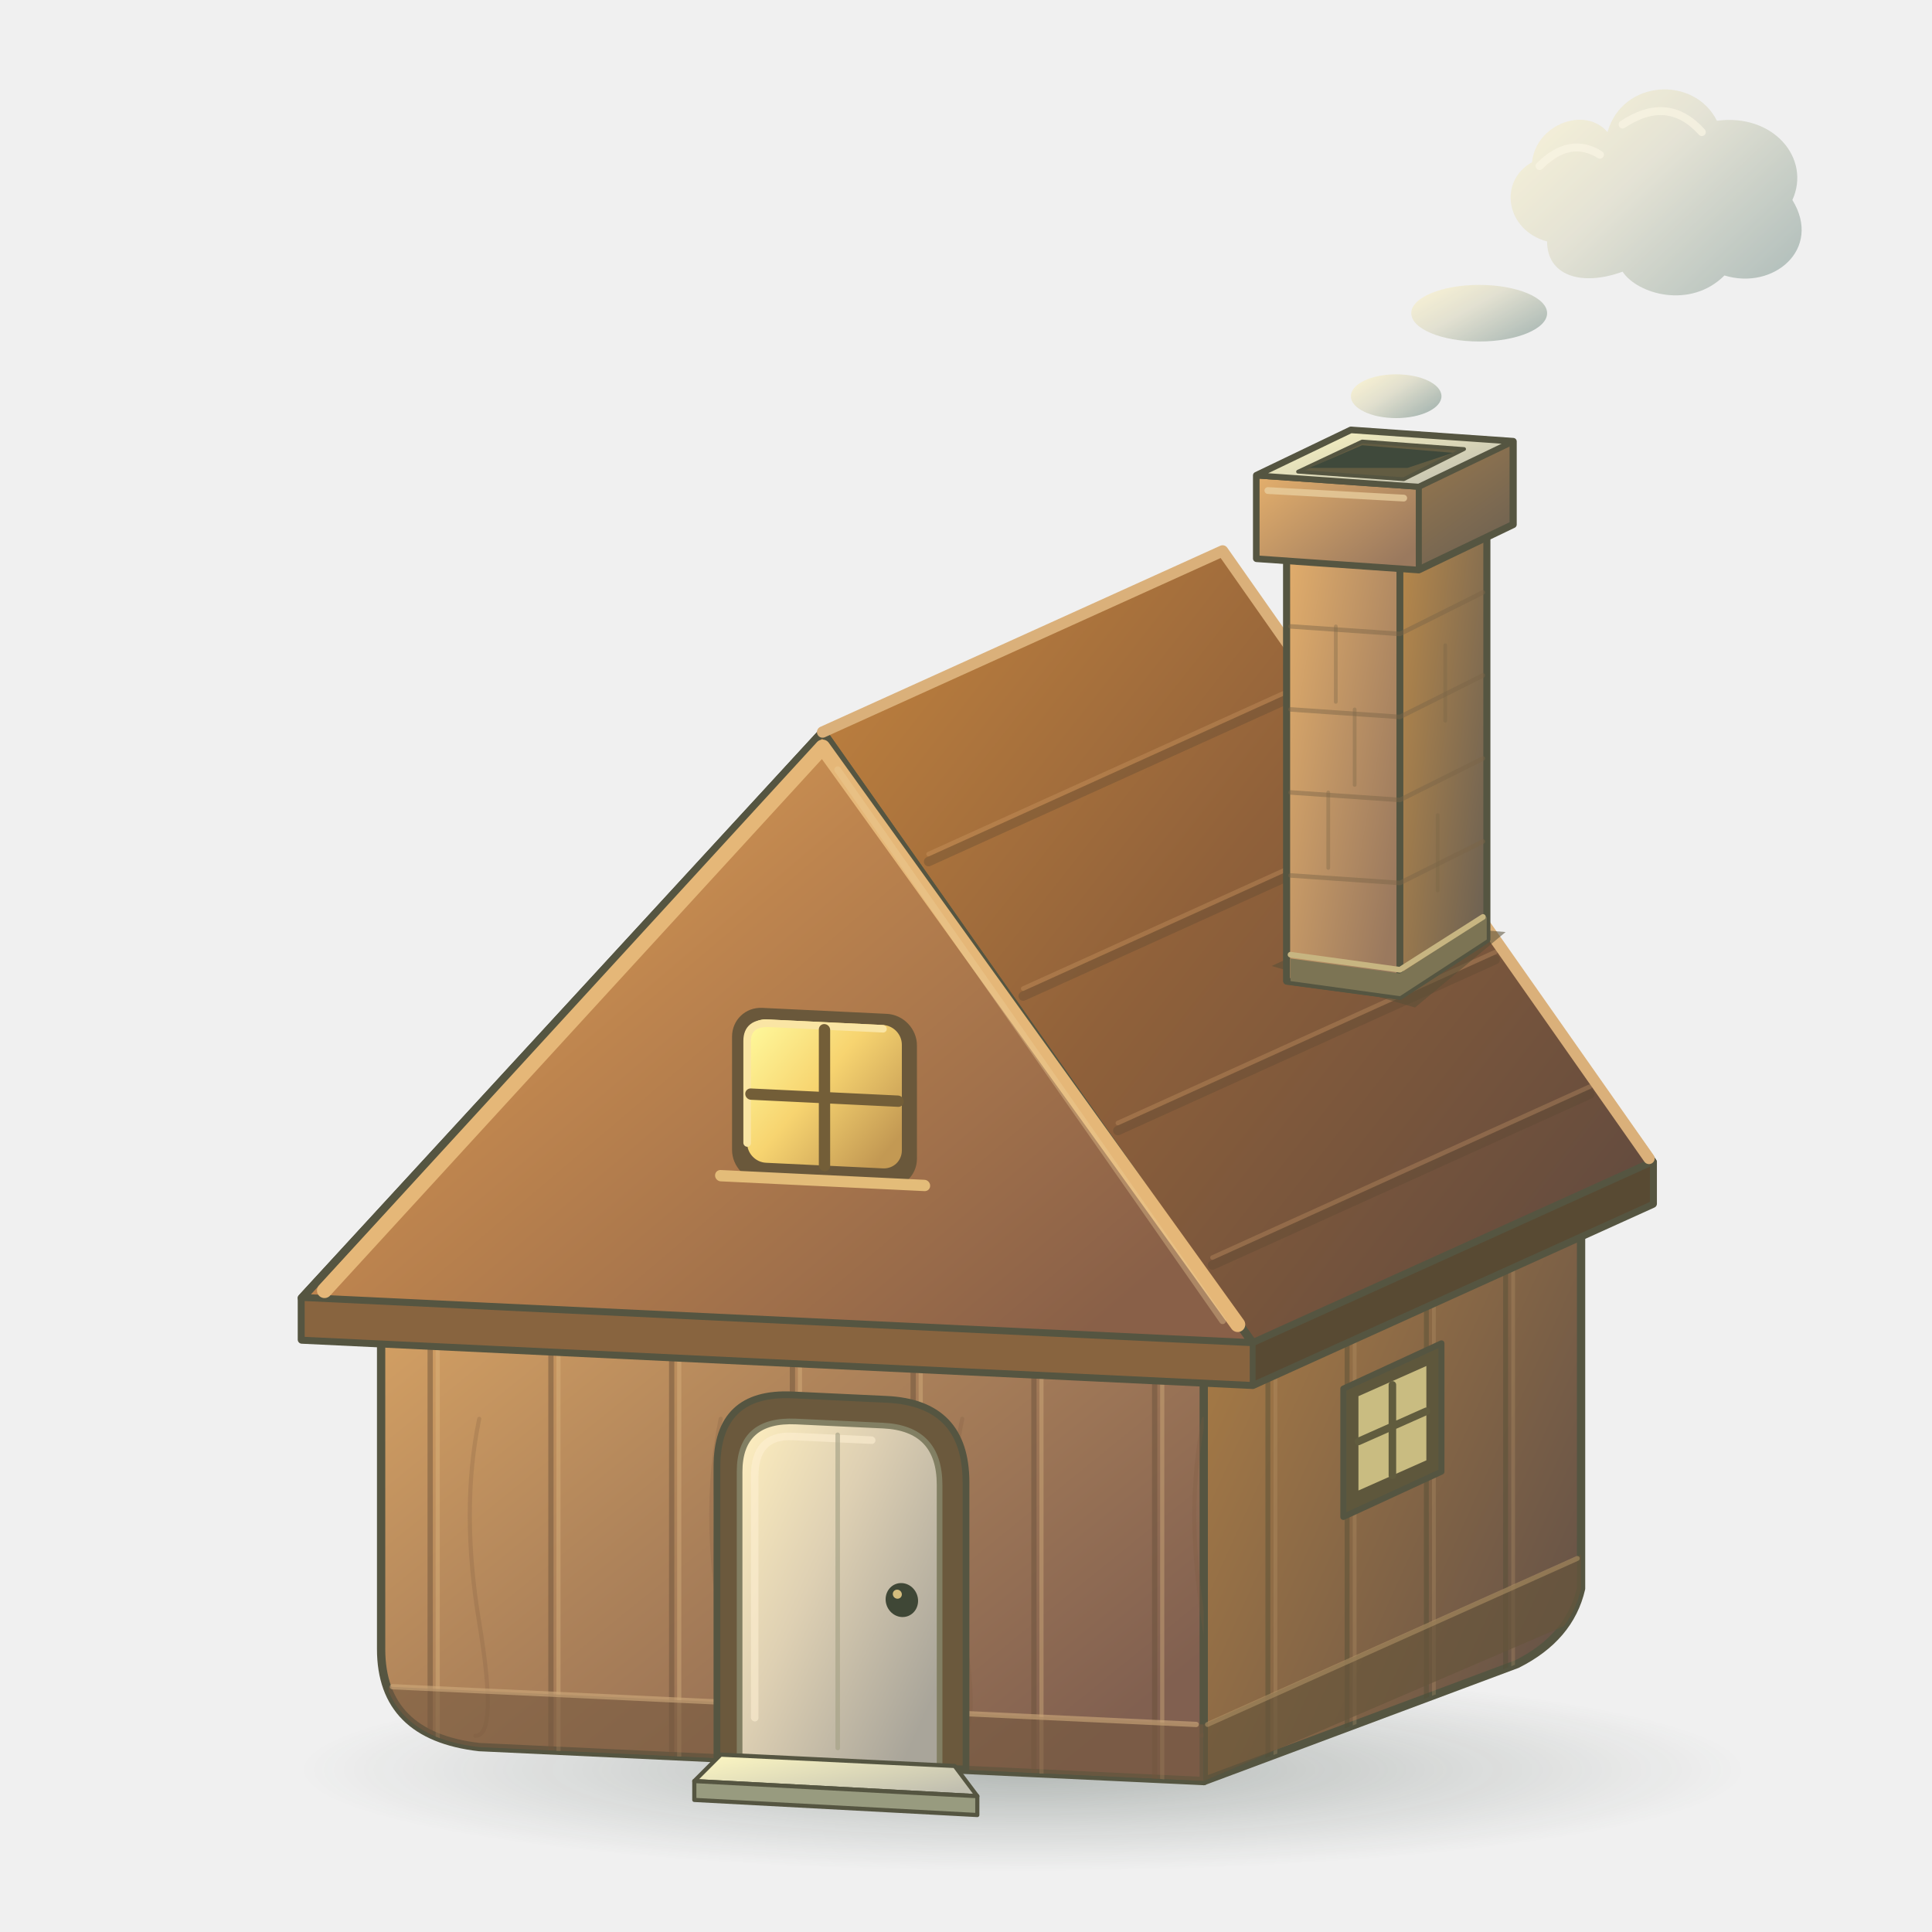
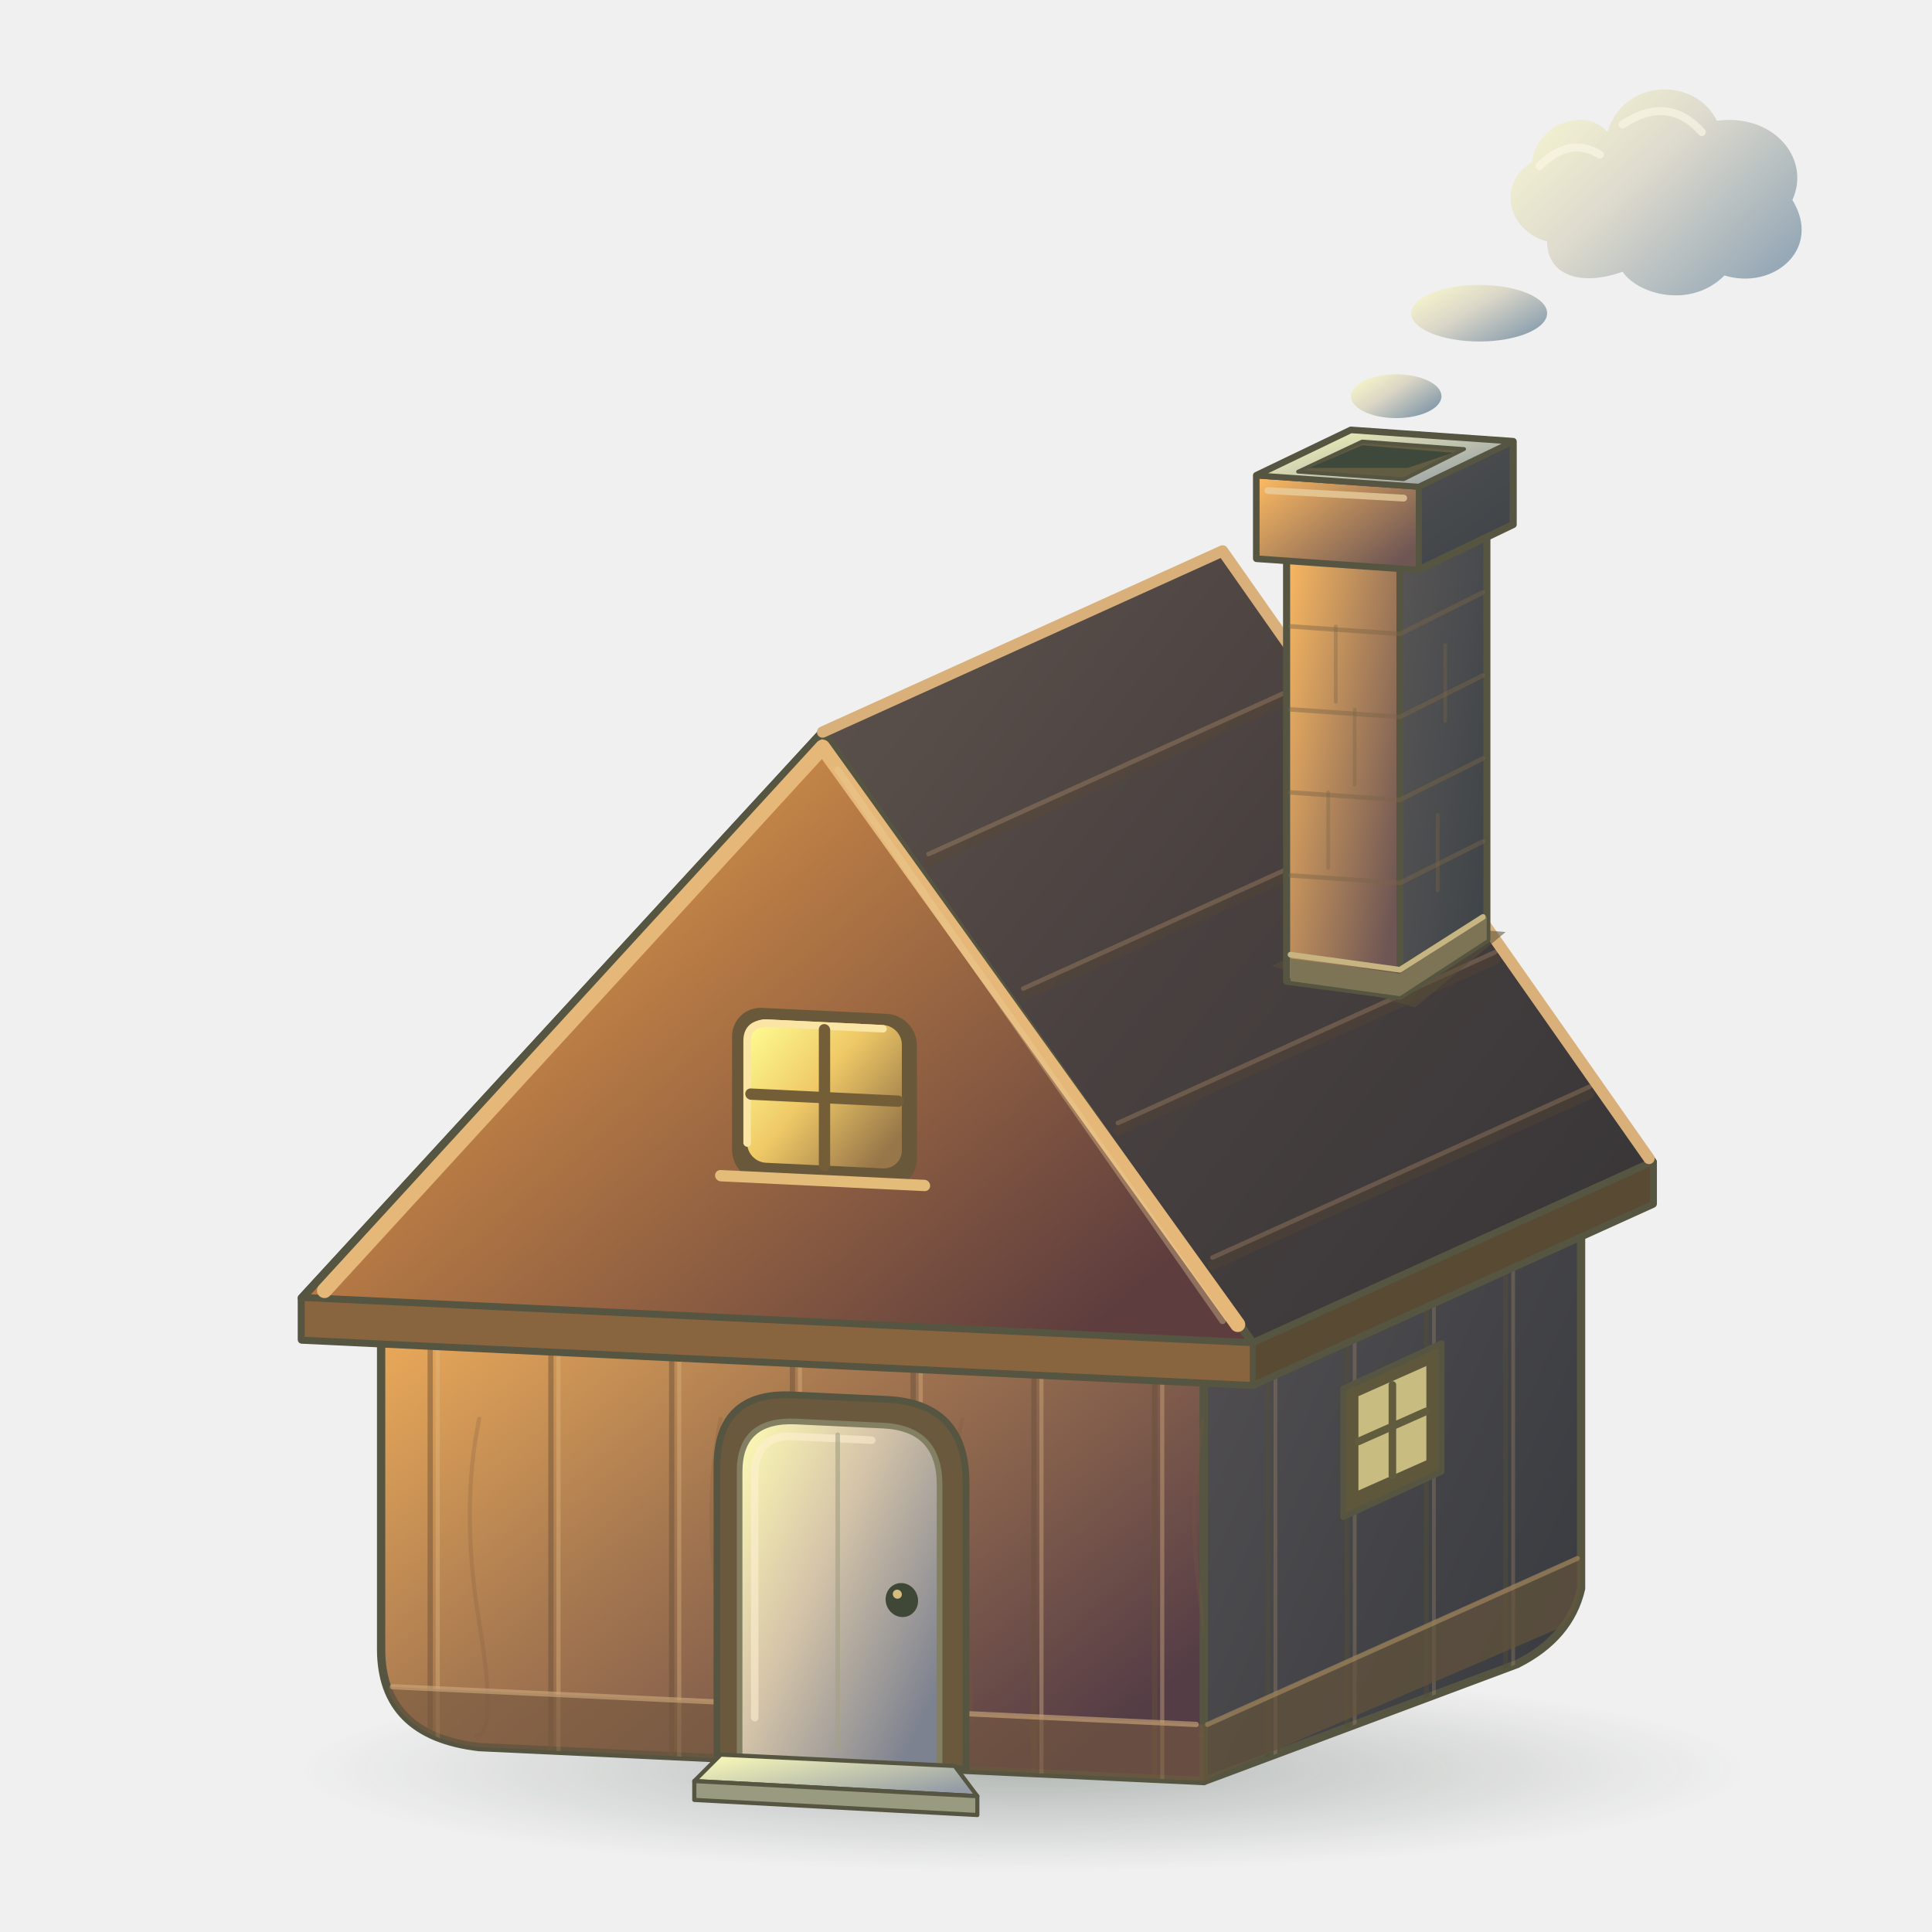
<svg xmlns="http://www.w3.org/2000/svg" width="512" height="512" viewBox="0 0 512 512" role="img" aria-labelledby="farm-title farm-desc">
  <defs>
    <radialGradient id="farm-paint-ground-shadow" cx="50%" cy="50%" r="50%">
      <stop offset="0%" stop-color="#26372d" stop-opacity="0.3" />
      <stop offset="58%" stop-color="#26372d" stop-opacity="0.12" />
      <stop offset="100%" stop-color="#26372d" stop-opacity="0" />
    </radialGradient>
    <linearGradient id="farm-paint-stone-front" x1="0%" y1="0%" x2="100%" y2="75%">
-       <stop offset="0%" stop-color="#ffefbf" stop-opacity="1" />
-       <stop offset="45%" stop-color="#ded0b3" stop-opacity="1" />
-       <stop offset="100%" stop-color="#a9a59a" stop-opacity="1" />
+       <stop offset="0%" stop-color="#fffcb5" stop-opacity="1" />
+       <stop offset="45%" stop-color="#d6c5a9" stop-opacity="1" />
+       <stop offset="100%" stop-color="#7d8290" stop-opacity="1" />
    </linearGradient>
    <linearGradient id="farm-paint-stone-side" x1="0%" y1="0%" x2="100%" y2="75%">
-       <stop offset="0%" stop-color="#cdbd8b" stop-opacity="1" />
-       <stop offset="100%" stop-color="#7b8479" stop-opacity="1" />
+       <stop offset="0%" stop-color="#62768a" stop-opacity="1" />
+       <stop offset="100%" stop-color="#455a69" stop-opacity="1" />
    </linearGradient>
    <linearGradient id="farm-paint-stone-top" x1="0%" y1="0%" x2="100%" y2="75%">
-       <stop offset="0%" stop-color="#fff9c3" stop-opacity="1" />
-       <stop offset="100%" stop-color="#c1bfb0" stop-opacity="1" />
+       <stop offset="0%" stop-color="#ffffb9" stop-opacity="1" />
+       <stop offset="100%" stop-color="#959ca6" stop-opacity="1" />
    </linearGradient>
    <linearGradient id="farm-paint-roof-front" x1="0%" y1="0%" x2="100%" y2="75%">
-       <stop offset="0%" stop-color="#e9ac5c" stop-opacity="1" />
-       <stop offset="45%" stop-color="#bd844e" stop-opacity="1" />
-       <stop offset="100%" stop-color="#896048" stop-opacity="1" />
+       <stop offset="0%" stop-color="#ffb952" stop-opacity="1" />
+       <stop offset="45%" stop-color="#b57944" stop-opacity="1" />
+       <stop offset="100%" stop-color="#5d3d3e" stop-opacity="1" />
    </linearGradient>
    <linearGradient id="farm-paint-roof-side" x1="0%" y1="0%" x2="100%" y2="75%">
-       <stop offset="0%" stop-color="#c5853f" stop-opacity="1" />
-       <stop offset="50%" stop-color="#90613a" stop-opacity="1" />
-       <stop offset="100%" stop-color="#654c3e" stop-opacity="1" />
+       <stop offset="0%" stop-color="#5e534d" stop-opacity="1" />
+       <stop offset="50%" stop-color="#494140" stop-opacity="1" />
+       <stop offset="100%" stop-color="#3a3739" stop-opacity="1" />
    </linearGradient>
    <linearGradient id="farm-paint-door" x1="0%" y1="0%" x2="100%" y2="75%">
-       <stop offset="0%" stop-color="#d09851" stop-opacity="1" />
-       <stop offset="50%" stop-color="#9b6f43" stop-opacity="1" />
-       <stop offset="100%" stop-color="#5d453a" stop-opacity="1" />
+       <stop offset="0%" stop-color="#eca547" stop-opacity="1" />
+       <stop offset="50%" stop-color="#936439" stop-opacity="1" />
+       <stop offset="100%" stop-color="#312230" stop-opacity="1" />
    </linearGradient>
    <linearGradient id="farm-paint-clock-rim" x1="0%" y1="0%" x2="100%" y2="75%">
-       <stop offset="0%" stop-color="#ffe28f" stop-opacity="1" />
-       <stop offset="50%" stop-color="#c8ab70" stop-opacity="1" />
-       <stop offset="100%" stop-color="#837a60" stop-opacity="1" />
+       <stop offset="0%" stop-color="#ffef85" stop-opacity="1" />
+       <stop offset="50%" stop-color="#c0a066" stop-opacity="1" />
+       <stop offset="100%" stop-color="#575756" stop-opacity="1" />
    </linearGradient>
    <radialGradient id="farm-paint-clock-face" cx="32%" cy="23%" r="80%">
-       <stop offset="0%" stop-color="#ffffdb" stop-opacity="1" />
-       <stop offset="65%" stop-color="#fbe9c3" stop-opacity="1" />
-       <stop offset="100%" stop-color="#cebfa6" stop-opacity="1" />
+       <stop offset="0%" stop-color="#ffffd1" stop-opacity="1" />
+       <stop offset="65%" stop-color="#f3deb9" stop-opacity="1" />
+       <stop offset="100%" stop-color="#a29c9c" stop-opacity="1" />
    </radialGradient>
    <linearGradient id="farm-paint-window" x1="0%" y1="0%" x2="100%" y2="75%">
-       <stop offset="0%" stop-color="#fffb9e" stop-opacity="1" />
-       <stop offset="50%" stop-color="#f7d470" stop-opacity="1" />
-       <stop offset="100%" stop-color="#c39953" stop-opacity="1" />
+       <stop offset="0%" stop-color="#ffff94" stop-opacity="1" />
+       <stop offset="50%" stop-color="#efc966" stop-opacity="1" />
+       <stop offset="100%" stop-color="#977649" stop-opacity="1" />
    </linearGradient>
    <linearGradient id="farm-paint-timber-front" x1="0%" y1="0%" x2="100%" y2="75%">
-       <stop offset="0%" stop-color="#d6a264" />
-       <stop offset="45%" stop-color="#ae835a" />
-       <stop offset="100%" stop-color="#816050" />
+       <stop offset="0%" stop-color="#f2af5a" />
+       <stop offset="45%" stop-color="#a67850" />
+       <stop offset="100%" stop-color="#553d46" />
    </linearGradient>
    <linearGradient id="farm-paint-timber-side" x1="0%" y1="0%" x2="100%" y2="75%">
-       <stop offset="0%" stop-color="#b08045" />
-       <stop offset="100%" stop-color="#665347" />
+       <stop offset="0%" stop-color="#535052" />
+       <stop offset="100%" stop-color="#3a3c41" />
    </linearGradient>
    <linearGradient id="farm-paint-chimney-front" x1="0%" y1="0%" x2="100%" y2="75%">
-       <stop offset="0%" stop-color="#e4af6c" />
-       <stop offset="100%" stop-color="#9a795e" />
+       <stop offset="0%" stop-color="#ffbc62" />
+       <stop offset="100%" stop-color="#6e5654" />
    </linearGradient>
    <linearGradient id="farm-paint-chimney-side" x1="0%" y1="0%" x2="100%" y2="75%">
-       <stop offset="0%" stop-color="#bb8a4a" />
-       <stop offset="100%" stop-color="#706352" />
+       <stop offset="0%" stop-color="#595656" />
+       <stop offset="100%" stop-color="#404549" />
    </linearGradient>
    <linearGradient id="farm-paint-smoke" x1="0%" y1="0%" x2="100%" y2="75%">
-       <stop offset="0%" stop-color="#fff6d0" />
-       <stop offset="48%" stop-color="#dfddca" />
-       <stop offset="100%" stop-color="#a0b0aa" />
+       <stop offset="0%" stop-color="#ffffc6" />
+       <stop offset="48%" stop-color="#d7d2c0" />
+       <stop offset="100%" stop-color="#748da0" />
    </linearGradient>
    <clipPath id="farm-clip-front-planks">
      <path d="M101 341 L319 352 L319 472 L127 463 Q101 460 101 437 Z" fill="white" />
    </clipPath>
    <clipPath id="farm-clip-side-planks">
      <path d="M319 352 L419 307 L419 421 Q416 434 402 441 L319 472 Z" fill="white" />
    </clipPath>
    <clipPath id="farm-clip-roof">
      <path d="M218 194 L324 146 L438 308 L332 356 Z" fill="white" />
    </clipPath>
  </defs>
  <g id="farm-ground-shadow">
    <ellipse cx="271" cy="469" rx="191" ry="27" fill="url(#farm-paint-ground-shadow)" />
  </g>
  <g id="farm-walls">
    <path d="M101 341 L319 352 L419 307 L419 421 Q416 434 402 441 L319 472 L127 463 Q101 460 101 437 Z" fill="url(#farm-paint-timber-side)" />
    <path d="M319 352 L419 307 L419 421 Q416 434 402 441 L319 472 Z" fill="url(#farm-paint-timber-side)" stroke="#555541" stroke-width="2.2" stroke-linejoin="round" stroke-linecap="round" />
    <path d="M101 341 L319 352 L319 472 L127 463 Q101 460 101 437 Z" fill="url(#farm-paint-timber-front)" stroke="#555541" stroke-width="2.2" stroke-linejoin="round" stroke-linecap="round" />
  </g>
  <g id="farm-front-planks" clip-path="url(#farm-clip-front-planks)">
    <path d="M114 345 V478" fill="none" opacity=".46" stroke="#664e38" stroke-width="1.4" stroke-linejoin="round" stroke-linecap="round" />
    <path d="M116 348 V476" fill="none" opacity=".36" stroke="#e1bc86" stroke-width="1.1" stroke-linejoin="round" stroke-linecap="round" />
    <path d="M127 376 Q122 400 127 430 T126 460" fill="none" opacity=".23" stroke="#795a3f" stroke-width="1.1" stroke-linejoin="round" stroke-linecap="round" />
    <path d="M146 345 V478" fill="none" opacity=".46" stroke="#664e38" stroke-width="1.4" stroke-linejoin="round" stroke-linecap="round" />
    <path d="M148 348 V476" fill="none" opacity=".36" stroke="#e1bc86" stroke-width="1.1" stroke-linejoin="round" stroke-linecap="round" />
    <path d="M178 345 V478" fill="none" opacity=".46" stroke="#664e38" stroke-width="1.4" stroke-linejoin="round" stroke-linecap="round" />
    <path d="M180 348 V476" fill="none" opacity=".36" stroke="#e1bc86" stroke-width="1.1" stroke-linejoin="round" stroke-linecap="round" />
    <path d="M191 376 Q186 400 191 430 T190 460" fill="none" opacity=".23" stroke="#795a3f" stroke-width="1.1" stroke-linejoin="round" stroke-linecap="round" />
    <path d="M210 345 V478" fill="none" opacity=".46" stroke="#664e38" stroke-width="1.4" stroke-linejoin="round" stroke-linecap="round" />
    <path d="M212 348 V476" fill="none" opacity=".36" stroke="#e1bc86" stroke-width="1.1" stroke-linejoin="round" stroke-linecap="round" />
    <path d="M242 345 V478" fill="none" opacity=".46" stroke="#664e38" stroke-width="1.4" stroke-linejoin="round" stroke-linecap="round" />
    <path d="M244 348 V476" fill="none" opacity=".36" stroke="#e1bc86" stroke-width="1.1" stroke-linejoin="round" stroke-linecap="round" />
    <path d="M255 376 Q250 400 255 430 T254 460" fill="none" opacity=".23" stroke="#795a3f" stroke-width="1.1" stroke-linejoin="round" stroke-linecap="round" />
    <path d="M274 345 V478" fill="none" opacity=".46" stroke="#664e38" stroke-width="1.4" stroke-linejoin="round" stroke-linecap="round" />
    <path d="M276 348 V476" fill="none" opacity=".36" stroke="#e1bc86" stroke-width="1.1" stroke-linejoin="round" stroke-linecap="round" />
    <path d="M306 345 V478" fill="none" opacity=".46" stroke="#664e38" stroke-width="1.4" stroke-linejoin="round" stroke-linecap="round" />
    <path d="M308 348 V476" fill="none" opacity=".36" stroke="#e1bc86" stroke-width="1.1" stroke-linejoin="round" stroke-linecap="round" />
    <path d="M319 376 Q314 400 319 430 T318 460" fill="none" opacity=".23" stroke="#795a3f" stroke-width="1.1" stroke-linejoin="round" stroke-linecap="round" />
    <path d="M103 447 L319 457 L319 472 L125 463 Q106 460 103 451 Z" fill="#75583f" opacity=".6" />
    <path d="M104 447 L317 457" fill="none" opacity=".6" stroke="#ceaa7b" stroke-width="1.4" stroke-linejoin="round" stroke-linecap="round" />
  </g>
  <g id="farm-side-planks" clip-path="url(#farm-clip-side-planks)">
    <path d="M336 307 V478" fill="none" opacity=".45" stroke="#514e36" stroke-width="1.3" stroke-linejoin="round" stroke-linecap="round" />
    <path d="M338 307 V478" fill="none" opacity=".25" stroke="#c3a173" stroke-width="1" stroke-linejoin="round" stroke-linecap="round" />
    <path d="M357 307 V478" fill="none" opacity=".45" stroke="#514e36" stroke-width="1.3" stroke-linejoin="round" stroke-linecap="round" />
    <path d="M359 307 V478" fill="none" opacity=".25" stroke="#c3a173" stroke-width="1" stroke-linejoin="round" stroke-linecap="round" />
    <path d="M378 307 V478" fill="none" opacity=".45" stroke="#514e36" stroke-width="1.3" stroke-linejoin="round" stroke-linecap="round" />
    <path d="M380 307 V478" fill="none" opacity=".25" stroke="#c3a173" stroke-width="1" stroke-linejoin="round" stroke-linecap="round" />
    <path d="M399 307 V478" fill="none" opacity=".45" stroke="#514e36" stroke-width="1.3" stroke-linejoin="round" stroke-linecap="round" />
    <path d="M401 307 V478" fill="none" opacity=".25" stroke="#c3a173" stroke-width="1" stroke-linejoin="round" stroke-linecap="round" />
    <path d="M319 457 L419 412 L419 429 L319 472 Z" fill="#65543b" opacity=".65" />
    <path d="M320 457 L418 413" fill="none" opacity=".5" stroke="#b99969" stroke-width="1.3" stroke-linejoin="round" stroke-linecap="round" />
  </g>
  <g id="farm-roof">
    <path d="M80 344 L218 194 L324 146 L438 308 L438 319 L332 367 L80 355 Z" fill="#6a553a" stroke="#555541" stroke-width="2.2" stroke-linejoin="round" stroke-linecap="round" />
    <path d="M218 194 L324 146 L438 308 L332 356 Z" fill="url(#farm-paint-roof-side)" stroke="#555541" stroke-width="2.2" stroke-linejoin="round" stroke-linecap="round" />
    <path d="M80 344 L218 194 L332 356 Z" fill="url(#farm-paint-roof-front)" stroke="#555541" stroke-width="2.2" stroke-linejoin="round" stroke-linecap="round" />
    <path d="M80 344 L332 356 L332 367 L80 355 Z" fill="#88643f" stroke="#555541" stroke-width="1.5" stroke-linejoin="round" stroke-linecap="round" />
    <path d="M332 356 L438 308 L438 319 L332 367 Z" fill="#584a33" stroke="#555541" stroke-width="1.5" stroke-linejoin="round" stroke-linecap="round" />
    <path d="M86 342 L218 198 L328 351" fill="none" stroke="#e5b778" stroke-width="4" stroke-linejoin="round" stroke-linecap="round" />
    <path d="M218 194 L324 146 L437 307" fill="none" stroke="#dab07a" stroke-width="3" stroke-linejoin="round" stroke-linecap="round" />
    <path d="M222 204 L324 350" fill="none" opacity=".35" stroke="#eed19a" stroke-width="1.8" stroke-linejoin="round" stroke-linecap="round" />
  </g>
  <g id="farm-roof-courses" clip-path="url(#farm-clip-roof)">
    <path d="M246.08 228.34 l100 -45.3" fill="none" opacity=".33" stroke="#594630" stroke-width="2.5" stroke-linejoin="round" stroke-linecap="round" />
    <path d="M246.08 226.34 l100 -45.3" fill="none" opacity=".25" stroke="#dfad72" stroke-width="1.2" stroke-linejoin="round" stroke-linecap="round" />
    <path d="M271.16 263.98 l100 -45.3" fill="none" opacity=".33" stroke="#594630" stroke-width="2.5" stroke-linejoin="round" stroke-linecap="round" />
    <path d="M271.16 261.98 l100 -45.3" fill="none" opacity=".25" stroke="#dfad72" stroke-width="1.2" stroke-linejoin="round" stroke-linecap="round" />
    <path d="M296.24 299.62 l100 -45.3" fill="none" opacity=".33" stroke="#594630" stroke-width="2.5" stroke-linejoin="round" stroke-linecap="round" />
    <path d="M296.24 297.62 l100 -45.3" fill="none" opacity=".25" stroke="#dfad72" stroke-width="1.2" stroke-linejoin="round" stroke-linecap="round" />
    <path d="M321.32 335.26 l100 -45.3" fill="none" opacity=".33" stroke="#594630" stroke-width="2.5" stroke-linejoin="round" stroke-linecap="round" />
    <path d="M321.32 333.26 l100 -45.3" fill="none" opacity=".25" stroke="#dfad72" stroke-width="1.2" stroke-linejoin="round" stroke-linecap="round" />
  </g>
  <g id="farm-chimney">
    <path d="M337 256 L363 244 L399 247 L375 267 Z" fill="#574e37" opacity=".55" />
    <path d="M341 260 L341 139 L371 141 L394 130 L394 249 L371 264 Z" fill="url(#farm-paint-chimney-side)" stroke="#555541" stroke-width="1.9" stroke-linejoin="round" stroke-linecap="round" />
    <path d="M341 139 L371 141 L371 264 L341 260 Z" fill="url(#farm-paint-chimney-front)" stroke="#555541" stroke-width="1.8" stroke-linejoin="round" stroke-linecap="round" />
    <path d="M371 141 L394 130 L394 249 L371 264 Z" fill="url(#farm-paint-chimney-side)" stroke="#555541" stroke-width="1.8" stroke-linejoin="round" stroke-linecap="round" />
    <path d="M342 254 L371 258 L394 243 L394 249 L371 264 L342 260 Z" fill="#7c7454" />
    <path d="M342 253 L371 257 L393 243" fill="none" stroke="#c7b581" stroke-width="1.5" stroke-linejoin="round" stroke-linecap="round" />
    <path d="M342 166 L371 168 L393 157" fill="none" opacity=".45" stroke="#796446" stroke-width="1.2" stroke-linejoin="round" stroke-linecap="round" />
    <path d="M342 188 L371 190 L393 179" fill="none" opacity=".45" stroke="#796446" stroke-width="1.2" stroke-linejoin="round" stroke-linecap="round" />
    <path d="M342 210 L371 212 L393 201" fill="none" opacity=".45" stroke="#796446" stroke-width="1.2" stroke-linejoin="round" stroke-linecap="round" />
    <path d="M342 232 L371 234 L393 223" fill="none" opacity=".45" stroke="#796446" stroke-width="1.2" stroke-linejoin="round" stroke-linecap="round" />
    <path d="M354 166 v20" fill="none" opacity=".35" stroke="#796446" stroke-width="1" stroke-linejoin="round" stroke-linecap="round" />
    <path d="M359 188 v20" fill="none" opacity=".35" stroke="#796446" stroke-width="1" stroke-linejoin="round" stroke-linecap="round" />
    <path d="M352 210 v20" fill="none" opacity=".35" stroke="#796446" stroke-width="1" stroke-linejoin="round" stroke-linecap="round" />
    <path d="M383 171 v20" fill="none" opacity=".35" stroke="#796446" stroke-width="1" stroke-linejoin="round" stroke-linecap="round" />
    <path d="M381 216 v20" fill="none" opacity=".35" stroke="#796446" stroke-width="1" stroke-linejoin="round" stroke-linecap="round" />
    <path d="M333 126 L358 114 L401 117 L401 139 L376 151 L333 148 Z" fill="url(#farm-paint-chimney-side)" stroke="#555541" stroke-width="1.9" stroke-linejoin="round" stroke-linecap="round" />
    <path d="M333 126 L376 129 L376 151 L333 148 Z" fill="url(#farm-paint-chimney-front)" stroke="#555541" stroke-width="1.6" stroke-linejoin="round" stroke-linecap="round" />
    <path d="M333 126 L358 114 L401 117 L376 129 Z" fill="url(#farm-paint-stone-top)" stroke="#555541" stroke-width="1.6" stroke-linejoin="round" stroke-linecap="round" />
    <path d="M344 125 L361 117 L388 119 L372 127 Z" fill="#625c42" stroke="#555541" stroke-width="1" stroke-linejoin="round" stroke-linecap="round" />
    <path d="M347 124 L361 118 L385 120 L373 124 Z" fill="#3f493b" />
    <path d="M336 130 L372 132" fill="none" opacity=".75" stroke="#ead0a0" stroke-width="1.8" stroke-linejoin="round" stroke-linecap="round" />
  </g>
  <g id="farm-smoke">
    <ellipse cx="370" cy="105" rx="12" ry="5.8" fill="url(#farm-paint-smoke)" opacity=".9" />
    <ellipse cx="392" cy="83" rx="18" ry="7.5" fill="url(#farm-paint-smoke)" opacity=".82" />
    <path d="M410 64 C399 61 397 48 406 43 C407 33 420 28 426 35 C430 21 449 20 455 32 C470 30 480 42 475 53 C483 66 470 77 457 73 C448 82 434 78 430 72 C419 76 410 73 410 64 Z" fill="url(#farm-paint-smoke)" opacity=".72" />
    <path d="M408 44 Q416 36 424 41 M430 33 Q442 25 451 35" fill="none" opacity=".7" stroke="#faf5e4" stroke-width="2.1" stroke-linejoin="round" stroke-linecap="round" />
  </g>
  <g id="farm-gable-window" transform="matrix(1 .048 0 1 0 -10.6)">
    <rect x="194" y="268" width="49" height="46" rx="8" fill="#6a583b" />
    <rect x="198" y="271" width="41" height="38" rx="5" fill="url(#farm-paint-window)" />
    <path d="M198 304 V277 Q198 272 204 272 H234" fill="none" stroke="#fae5a4" stroke-width="2" stroke-linejoin="round" stroke-linecap="round" />
    <path d="M218.5 273 V309 M199 291 H238" fill="none" stroke="#735e38" stroke-width="3" stroke-linejoin="round" stroke-linecap="round" />
    <path d="M191 313 H245" fill="none" stroke="#e3bc79" stroke-width="3" stroke-linejoin="round" stroke-linecap="round" />
  </g>
  <g id="farm-entrance" transform="matrix(1 .047 0 1 0 -10.2)">
    <path d="M190 467 V390 Q190 370 210 370 H235 Q256 370 256 391 V467 Z" fill="#6b593d" stroke="#555541" stroke-width="1.8" stroke-linejoin="round" stroke-linecap="round" />
    <path d="M196 467 V391 Q196 377 211 377 H234 Q249 377 249 392 V467 Z" fill="url(#farm-paint-stone-front)" stroke="#827f63" stroke-width="1.5" stroke-linejoin="round" stroke-linecap="round" />
    <path d="M200 456 V392 Q200 381 210 381 H231" fill="none" opacity=".55" stroke="#fff1d4" stroke-width="2" stroke-linejoin="round" stroke-linecap="round" />
    <path d="M222 380 V463" fill="none" opacity=".65" stroke="#a4a185" stroke-width="1.2" stroke-linejoin="round" stroke-linecap="round" />
    <ellipse cx="239" cy="423" rx="4.3" ry="4.5" fill="#3f4736" />
    <ellipse cx="237.8" cy="421.5" rx="1.2" ry="1.2" fill="#d4bd7e" />
  </g>
  <g id="farm-threshold">
    <path d="M191 465 L253 468 L259 476 L184 472 Z" fill="url(#farm-paint-stone-top)" stroke="#555541" stroke-width="1.1" stroke-linejoin="round" stroke-linecap="round" />
    <path d="M184 472 L259 476 L259 481 L184 477 Z" fill="#989b7f" stroke="#555541" stroke-width="1.1" stroke-linejoin="round" stroke-linecap="round" />
  </g>
  <g id="farm-side-window">
    <path d="M356 368 L382 356 L382 390 L356 402 Z" fill="#5e573c" stroke="#555541" stroke-width="1.6" stroke-linejoin="round" stroke-linecap="round" />
    <path d="M360 370 L378 362 L378 387 L360 395 Z" fill="#c9bc81" />
    <path d="M369 367 V391 M360 382 L378 374" fill="none" stroke="#615c3e" stroke-width="2" stroke-linejoin="round" stroke-linecap="round" />
  </g>
</svg>
